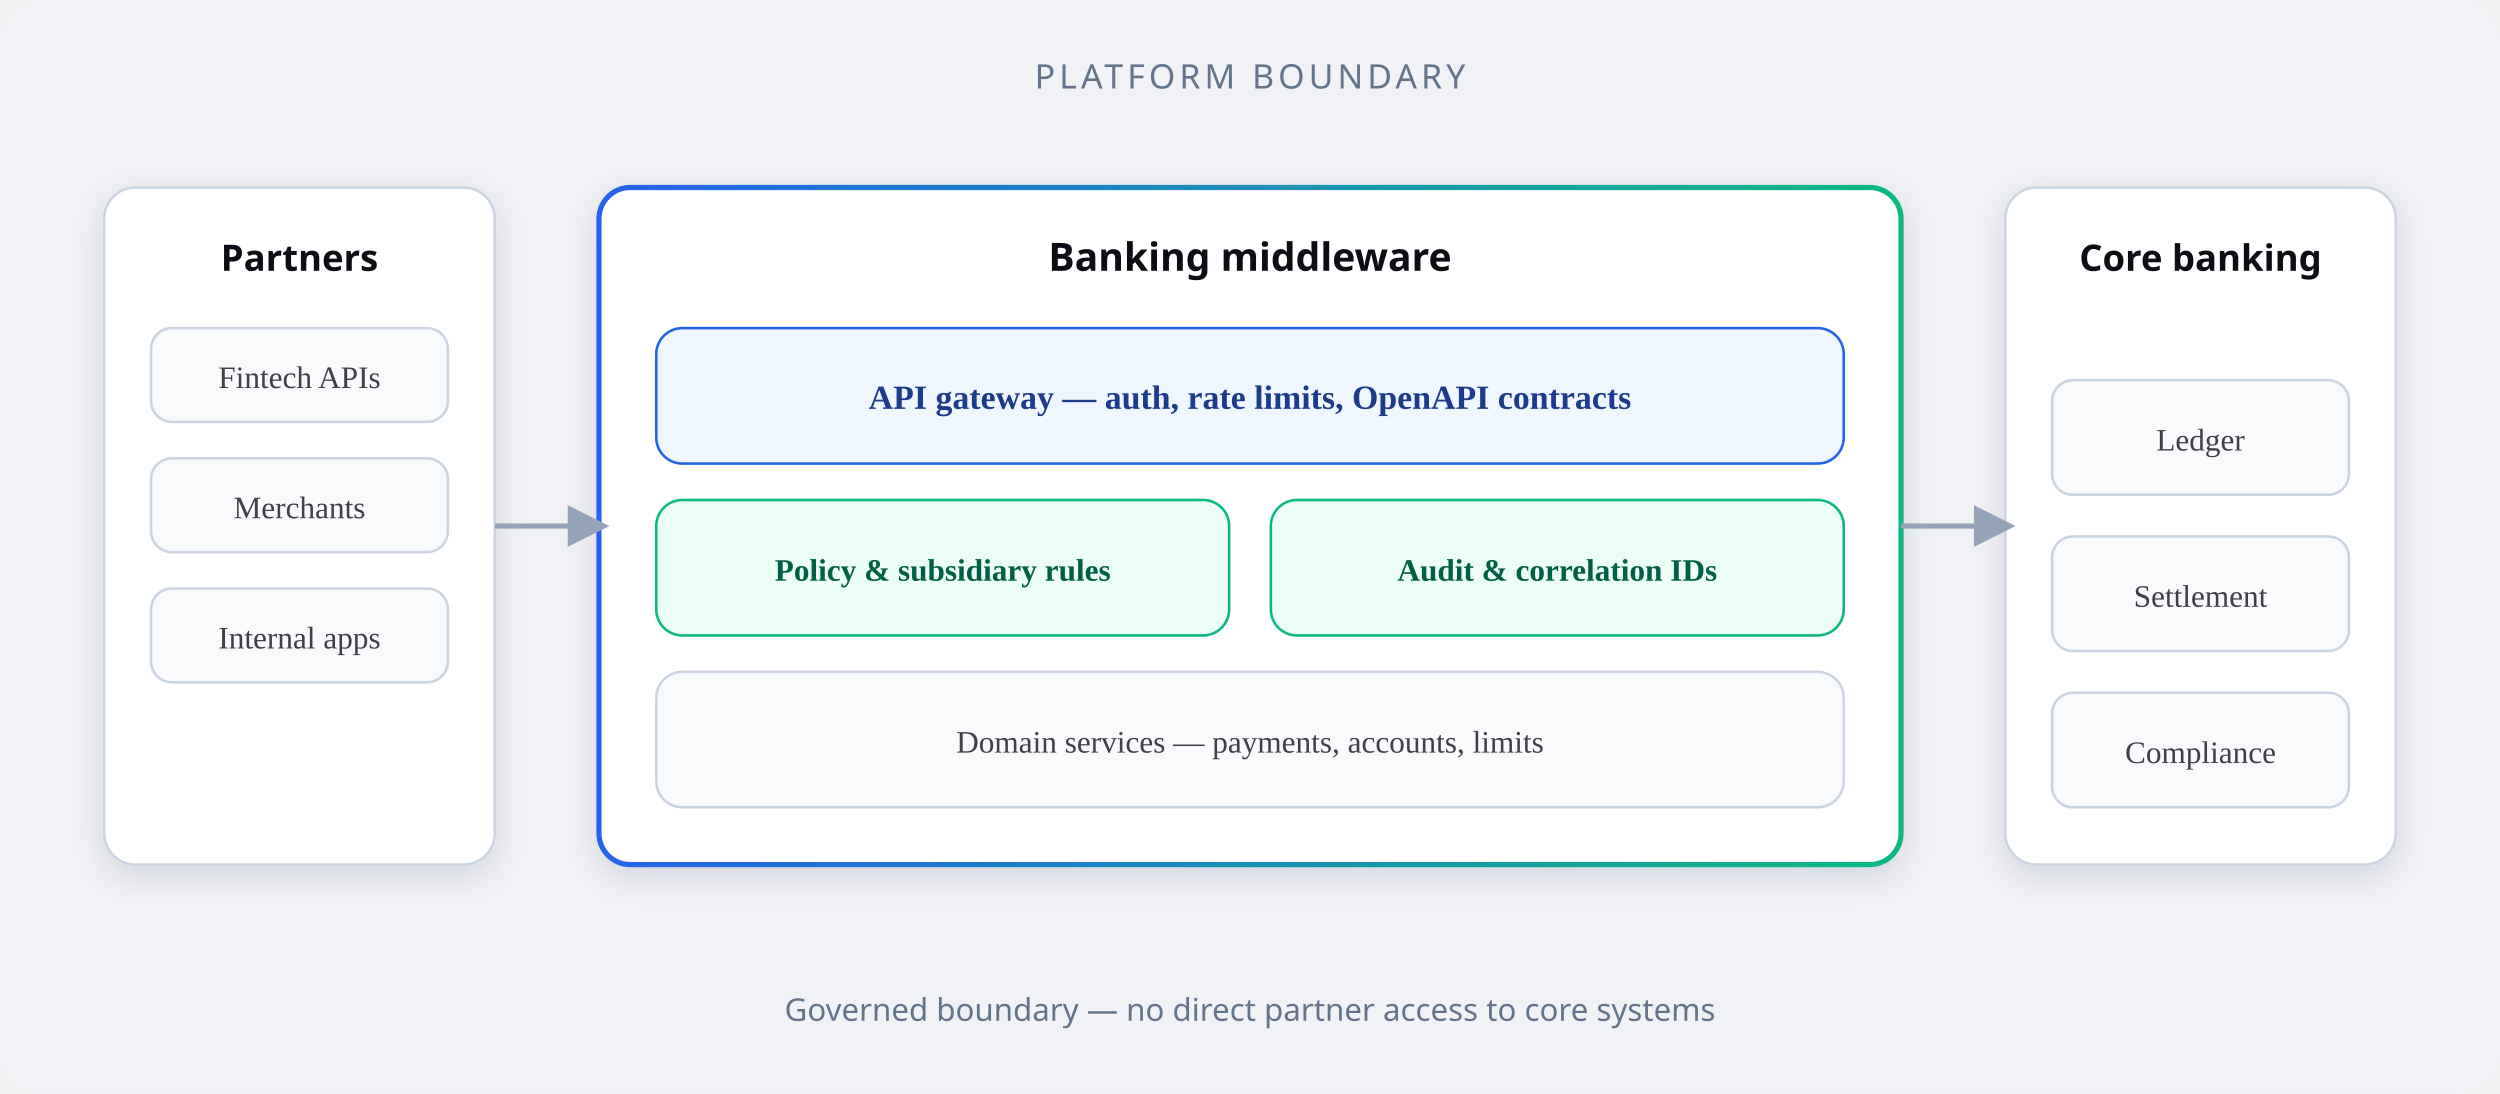
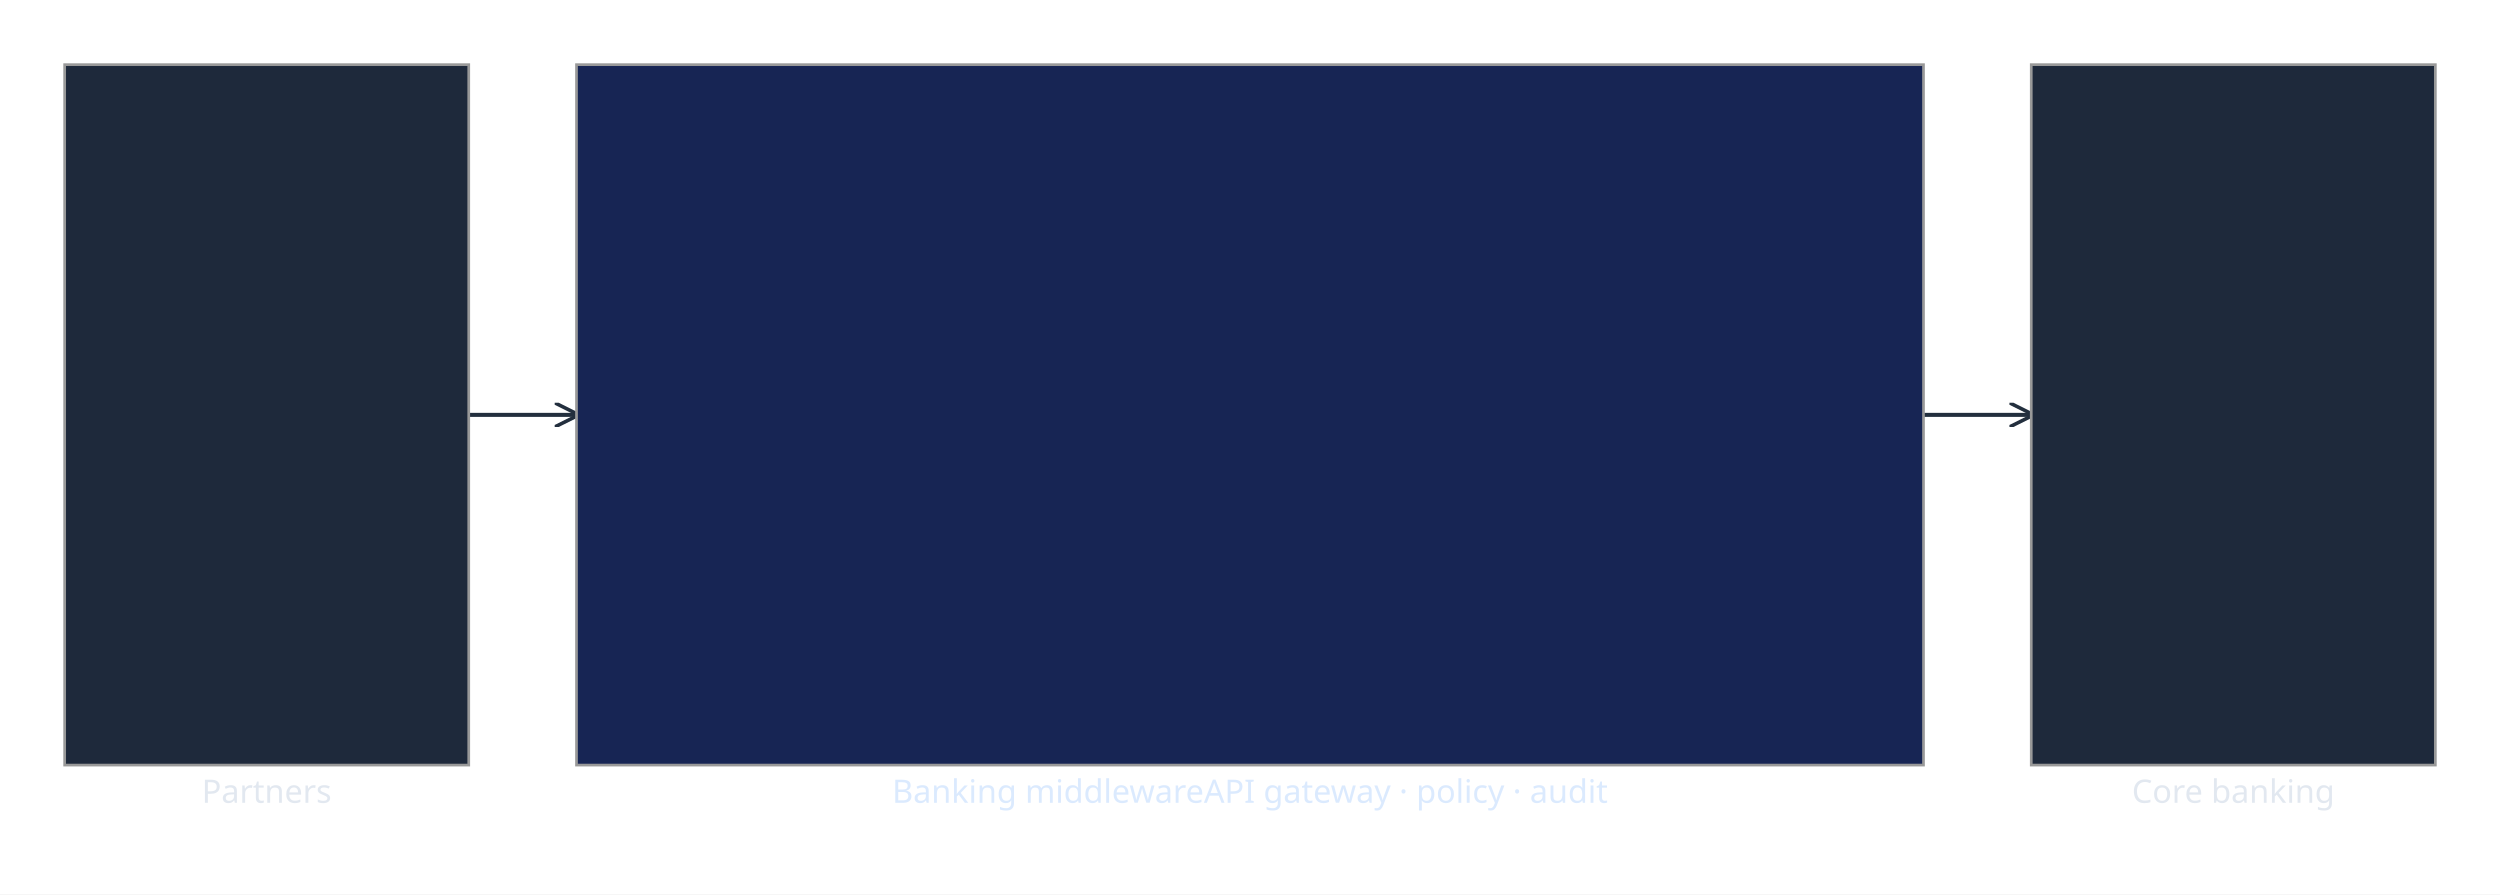
- <svg xmlns="http://www.w3.org/2000/svg" viewBox="0 0 960 420" role="img" aria-labelledby="title desc">
+ <svg xmlns="http://www.w3.org/2000/svg" viewBox="16 48 928 332" width="928" height="332">
+   <rect x="16" y="48" width="928" height="332" fill="#ffffff" />
  <defs>
-     <linearGradient id="accent" x1="0%" y1="0%" x2="100%" y2="0%">
-       <stop offset="0%" stop-color="#2563eb" />
-       <stop offset="100%" stop-color="#10b981" />
-     </linearGradient>
-     <filter id="shadow" x="-8%" y="-8%" width="116%" height="124%">
-       <feDropShadow dx="0" dy="4" stdDeviation="6" flood-color="#0f172a" flood-opacity="0.12" />
-     </filter>
-   </defs>
-   <rect width="960" height="420" rx="16" fill="#f0f2f6" />
-   <text x="480" y="34" text-anchor="middle" fill="#64748b" font-family="ui-sans-serif, system-ui, sans-serif" font-size="13" letter-spacing="0.12em">PLATFORM BOUNDARY</text>
-   <g filter="url(#shadow)">
-     <rect x="40" y="72" width="150" height="260" rx="12" fill="#ffffff" stroke="#cbd5e1" />
-     <text x="115" y="104" text-anchor="middle" fill="#0c0c12" font-family="ui-sans-serif, system-ui, sans-serif" font-size="14" font-weight="600">Partners</text>
-     <rect x="58" y="126" width="114" height="36" rx="8" fill="#f8fafc" stroke="#cbd5e1" />
-     <text x="115" y="149" text-anchor="middle" fill="#3f3f46" font-size="12">Fintech APIs</text>
-     <rect x="58" y="176" width="114" height="36" rx="8" fill="#f8fafc" stroke="#cbd5e1" />
-     <text x="115" y="199" text-anchor="middle" fill="#3f3f46" font-size="12">Merchants</text>
-     <rect x="58" y="226" width="114" height="36" rx="8" fill="#f8fafc" stroke="#cbd5e1" />
-     <text x="115" y="249" text-anchor="middle" fill="#3f3f46" font-size="12">Internal apps</text>
-   </g>
-   <g filter="url(#shadow)">
-     <rect x="230" y="72" width="500" height="260" rx="12" fill="#ffffff" stroke="url(#accent)" stroke-width="2" />
-     <text x="480" y="104" text-anchor="middle" fill="#0c0c12" font-family="ui-sans-serif, system-ui, sans-serif" font-size="15" font-weight="700">Banking middleware</text>
-     <rect x="252" y="126" width="456" height="52" rx="10" fill="#eff6ff" stroke="#2563eb" />
-     <text x="480" y="157" text-anchor="middle" fill="#1e3a8a" font-size="13" font-weight="600">API gateway — auth, rate limits, OpenAPI contracts</text>
-     <rect x="252" y="192" width="220" height="52" rx="10" fill="#ecfdf5" stroke="#10b981" />
-     <text x="362" y="223" text-anchor="middle" fill="#065f46" font-size="12" font-weight="600">Policy &amp; subsidiary rules</text>
-     <rect x="488" y="192" width="220" height="52" rx="10" fill="#ecfdf5" stroke="#10b981" />
-     <text x="598" y="223" text-anchor="middle" fill="#065f46" font-size="12" font-weight="600">Audit &amp; correlation IDs</text>
-     <rect x="252" y="258" width="456" height="52" rx="10" fill="#f8fafc" stroke="#cbd5e1" />
-     <text x="480" y="289" text-anchor="middle" fill="#3f3f46" font-size="12">Domain services — payments, accounts, limits</text>
-   </g>
-   <g filter="url(#shadow)">
-     <rect x="770" y="72" width="150" height="260" rx="12" fill="#ffffff" stroke="#cbd5e1" />
-     <text x="845" y="104" text-anchor="middle" fill="#0c0c12" font-family="ui-sans-serif, system-ui, sans-serif" font-size="14" font-weight="600">Core banking</text>
-     <rect x="788" y="146" width="114" height="44" rx="8" fill="#f8fafc" stroke="#cbd5e1" />
-     <text x="845" y="173" text-anchor="middle" fill="#3f3f46" font-size="12">Ledger</text>
-     <rect x="788" y="206" width="114" height="44" rx="8" fill="#f8fafc" stroke="#cbd5e1" />
-     <text x="845" y="233" text-anchor="middle" fill="#3f3f46" font-size="12">Settlement</text>
-     <rect x="788" y="266" width="114" height="44" rx="8" fill="#f8fafc" stroke="#cbd5e1" />
-     <text x="845" y="293" text-anchor="middle" fill="#3f3f46" font-size="12">Compliance</text>
-   </g>
-   <path d="M190 202 H230" stroke="#94a3b8" stroke-width="2" marker-end="url(#arrow)" />
-   <path d="M730 202 H770" stroke="#94a3b8" stroke-width="2" marker-end="url(#arrow)" />
-   <defs>
-     <marker id="arrow" markerWidth="8" markerHeight="8" refX="6" refY="4" orient="auto">
-       <path d="M0,0 L8,4 L0,8 Z" fill="#94a3b8" />
+     <marker id="arrow" viewBox="0 0 10 10" refX="9" refY="5" markerWidth="6" markerHeight="6" orient="auto-start-reverse">
+       <path d="M 0 0 L 10 5 L 0 10" fill="none" stroke="#232F3E" stroke-width="1.5" />
    </marker>
  </defs>
-   <text x="480" y="392" text-anchor="middle" fill="#64748b" font-family="ui-sans-serif, system-ui, sans-serif" font-size="12">Governed boundary — no direct partner access to core systems</text>
+   <line x1="190" y1="202" x2="230" y2="202" stroke="#232F3E" stroke-width="1.5" marker-end="url(#arrow)" />
+   <line x1="730" y1="202" x2="770" y2="202" stroke="#232F3E" stroke-width="1.5" marker-end="url(#arrow)" />
+   <rect x="40" y="72" width="150" height="260" fill="#1e293b" stroke="#999" stroke-width="1" />
+   <text x="115" y="346" font-family="sans-serif" font-size="12" fill="#e2e8f0" text-anchor="middle">Partners</text>
+   <rect x="230" y="72" width="500" height="260" fill="#172554" stroke="#999" stroke-width="1" />
+   <text x="480" y="346" font-family="sans-serif" font-size="12" fill="#dbeafe" text-anchor="middle">Banking middleware
+ API gateway · policy · audit</text>
+   <rect x="770" y="72" width="150" height="260" fill="#1e293b" stroke="#999" stroke-width="1" />
+   <text x="845" y="346" font-family="sans-serif" font-size="12" fill="#e2e8f0" text-anchor="middle">Core banking</text>
</svg>
